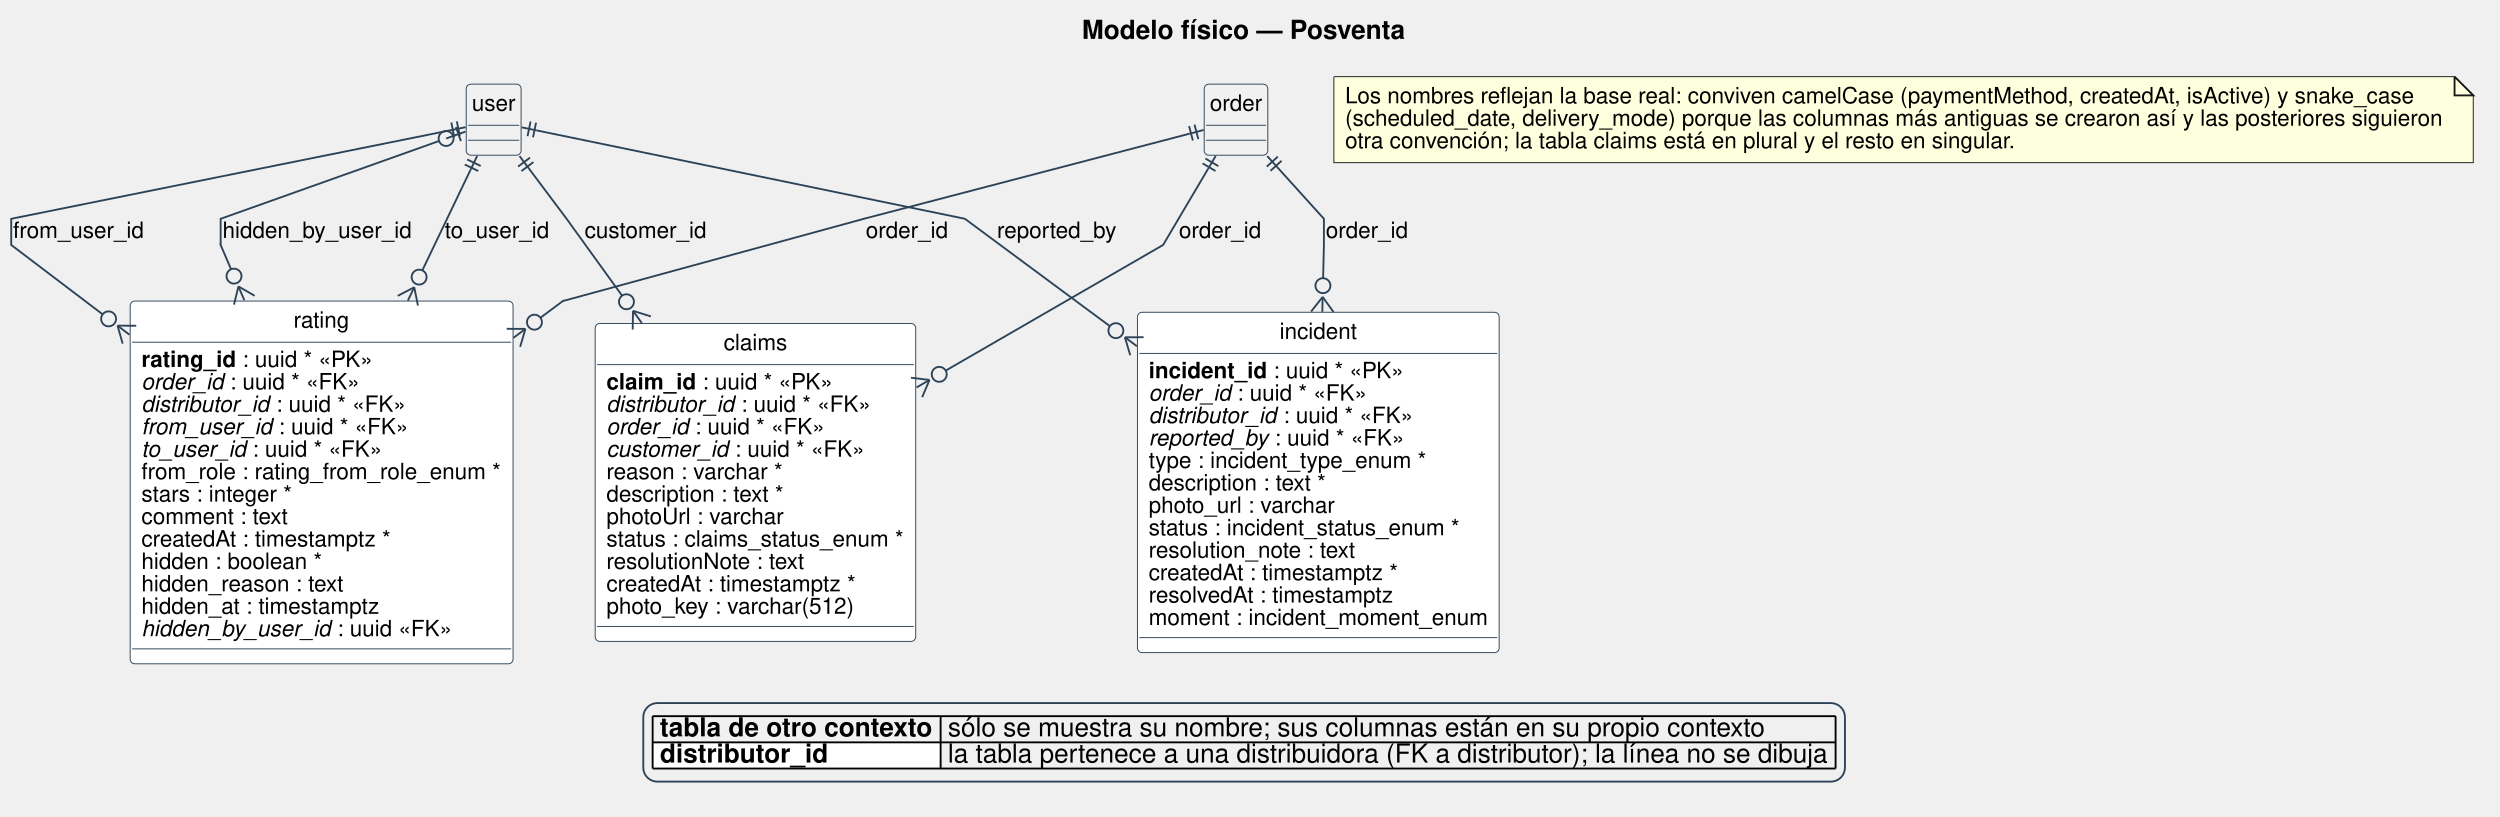
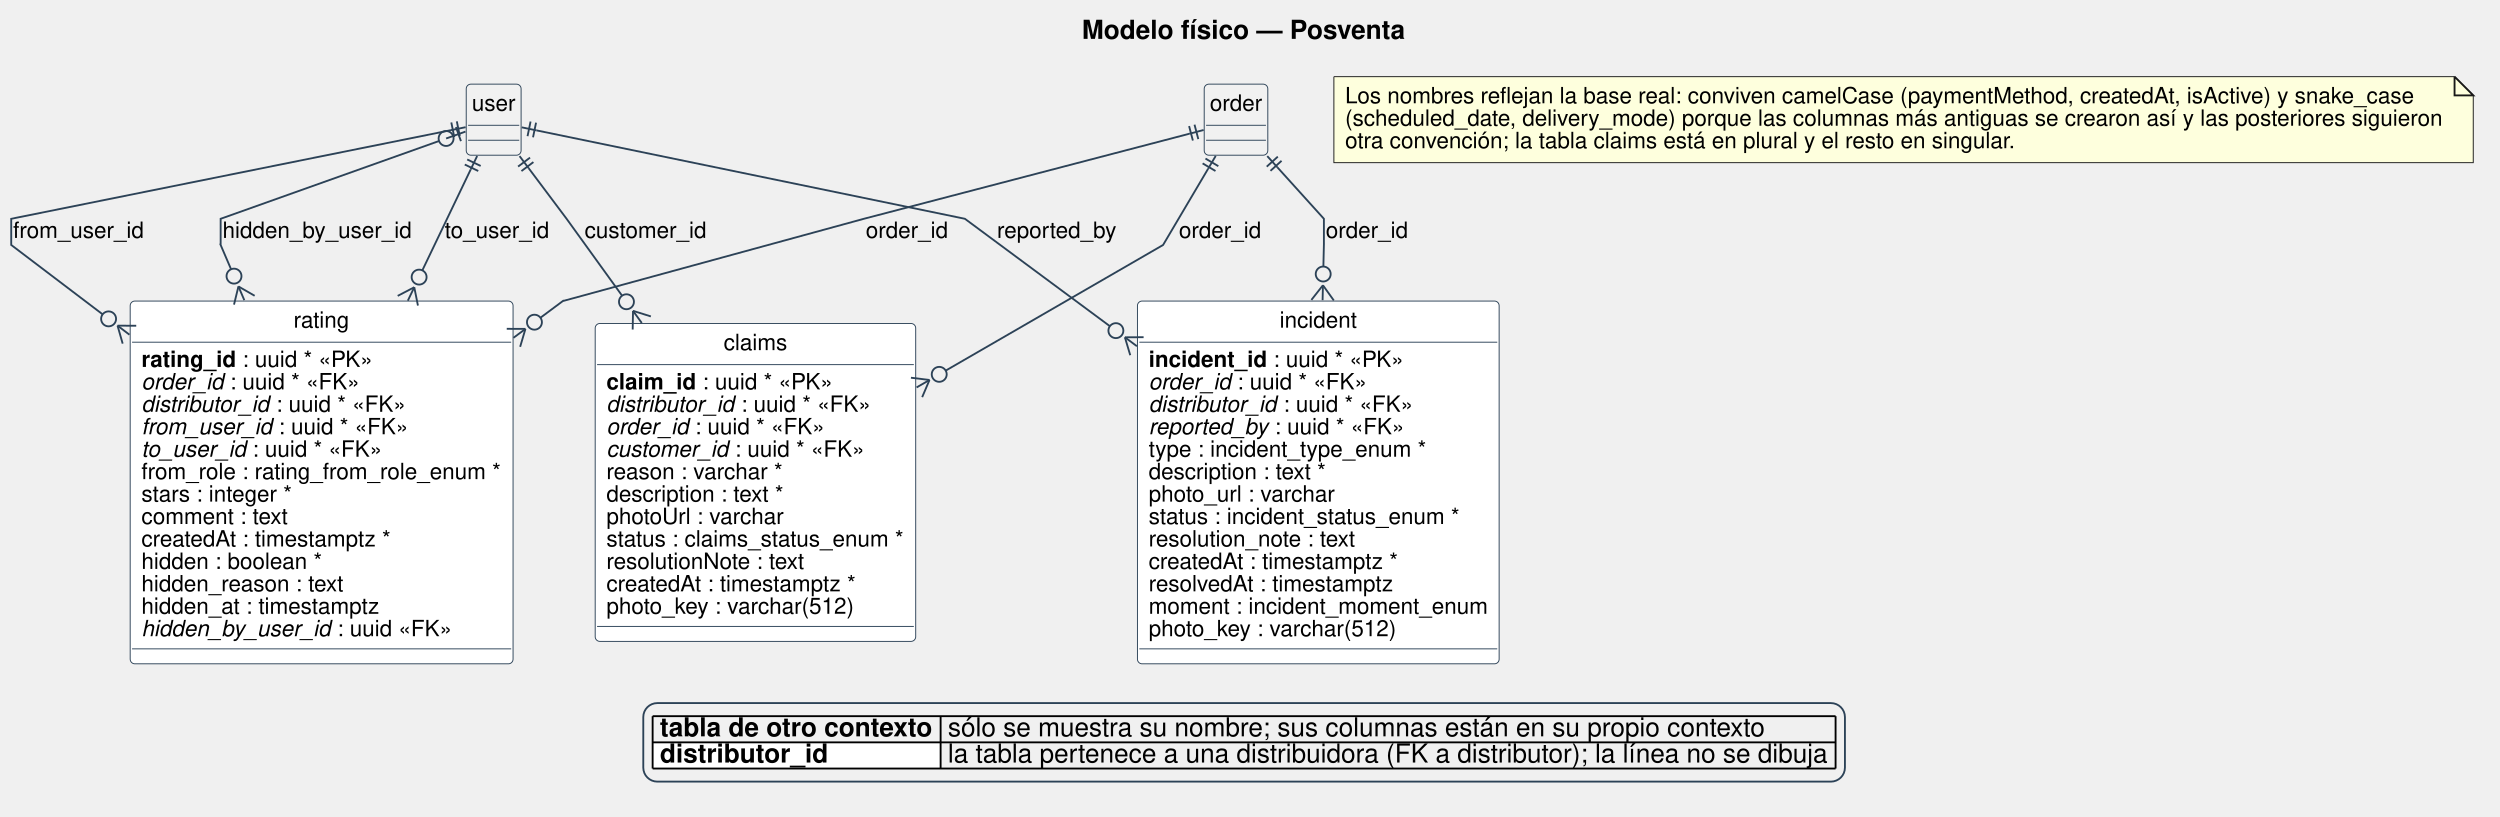
<svg xmlns="http://www.w3.org/2000/svg" version="1.1" data-diagram-type="CLASS" style="width:2089px;height:682px;background:#FFFFFF;" width="2089.063px" height="682.813px" viewBox="0 0 2089 682" zoomAndPan="magnify" preserveAspectRatio="none" contentStyleType="text/css">
  <defs />
  <g font-family="sans-serif" lengthAdjust="spacing">
    <g class="title" data-source-line="1">
      <text x="904.048" y="32.469" fill="#000" font-size="21.875" textLength="271.056" font-weight="700" font-family="Helvetica">Modelo físico — Posventa</text>
    </g>
    <g class="entity" data-qualified-name="e_claims" id="ent0001" data-source-line="32">
      <rect x="497.344" y="270.313" width="267.819" height="265.625" fill="#FFF" style="stroke:#2C4257;stroke-width:0.781;" rx="3.906" ry="3.906" />
      <text x="604.689" y="292.563" fill="#000" font-size="18.75" textLength="53.128" font-family="Helvetica">claims</text>
      <line x1="498.906" y1="304.688" x2="763.6" y2="304.688" style="stroke:#2C4257;stroke-width:0.781;" />
      <text x="506.719" y="325.375" fill="#000" font-size="18.75" textLength="75.037" font-weight="700" font-family="Helvetica">claim_id</text>
      <text x="586.965" y="325.375" fill="#000" font-size="18.75" textLength="109.451" font-family="Helvetica">: uuid * «PK»</text>
      <text x="506.719" y="344.125" fill="#000" font-size="18.75" textLength="107.346" font-style="italic" font-family="Helvetica">distributor_id</text>
      <text x="619.274" y="344.125" fill="#000" font-size="18.75" textLength="108.398" font-family="Helvetica">: uuid * «FK»</text>
      <text x="506.719" y="362.875" fill="#000" font-size="18.75" textLength="68.793" font-style="italic" font-family="Helvetica">order_id</text>
      <text x="580.721" y="362.875" fill="#000" font-size="18.75" textLength="108.398" font-family="Helvetica">: uuid * «FK»</text>
      <text x="506.719" y="381.625" fill="#000" font-size="18.75" textLength="102.127" font-style="italic" font-family="Helvetica">customer_id</text>
      <text x="614.055" y="381.625" fill="#000" font-size="18.75" textLength="108.398" font-family="Helvetica">: uuid * «FK»</text>
      <text x="506.719" y="400.375" fill="#000" font-size="18.75" textLength="147.986" font-family="Helvetica">reason : varchar *</text>
      <text x="506.719" y="419.125" fill="#000" font-size="18.75" textLength="149.03" font-family="Helvetica">description : text *</text>
      <text x="506.719" y="437.875" fill="#000" font-size="18.75" textLength="149.02" font-family="Helvetica">photoUrl : varchar</text>
      <text x="506.719" y="456.625" fill="#000" font-size="18.75" textLength="249.069" font-family="Helvetica">status : claims_status_enum *</text>
      <text x="506.719" y="475.375" fill="#000" font-size="18.75" textLength="166.754" font-family="Helvetica">resolutionNote : text</text>
      <text x="506.719" y="494.125" fill="#000" font-size="18.75" textLength="209.454" font-family="Helvetica">createdAt : timestamptz *</text>
      <text x="506.719" y="512.875" fill="#000" font-size="18.75" textLength="208.447" font-family="Helvetica">photo_key : varchar(512)</text>
      <line x1="498.906" y1="523.438" x2="763.6" y2="523.438" style="stroke:#2C4257;stroke-width:0.781;" />
    </g>
    <g class="entity" data-qualified-name="e_incident" id="ent0002" data-source-line="45">
-       <rect x="950.453" y="260.938" width="302.225" height="284.375" fill="#FFF" style="stroke:#2C4257;stroke-width:0.781;" rx="3.906" ry="3.906" />
-       <text x="1069.252" y="283.188" fill="#000" font-size="18.75" textLength="64.627" font-family="Helvetica">incident</text>
-       <line x1="952.016" y1="295.313" x2="1251.115" y2="295.313" style="stroke:#2C4257;stroke-width:0.781;" />
-       <text x="959.828" y="316" fill="#000" font-size="18.75" textLength="98.969" font-weight="700" font-family="Helvetica">incident_id</text>
-       <text x="1064.006" y="316" fill="#000" font-size="18.75" textLength="109.451" font-family="Helvetica">: uuid * «PK»</text>
-       <text x="959.828" y="334.75" fill="#000" font-size="18.75" textLength="68.793" font-style="italic" font-family="Helvetica">order_id</text>
-       <text x="1033.83" y="334.75" fill="#000" font-size="18.75" textLength="108.398" font-family="Helvetica">: uuid * «FK»</text>
-       <text x="959.828" y="353.5" fill="#000" font-size="18.75" textLength="107.346" font-style="italic" font-family="Helvetica">distributor_id</text>
-       <text x="1072.383" y="353.5" fill="#000" font-size="18.75" textLength="108.398" font-family="Helvetica">: uuid * «FK»</text>
-       <text x="959.828" y="372.25" fill="#000" font-size="18.75" textLength="100.067" font-style="italic" font-family="Helvetica">reported_by</text>
-       <text x="1065.105" y="372.25" fill="#000" font-size="18.75" textLength="108.398" font-family="Helvetica">: uuid * «FK»</text>
-       <text x="959.828" y="391" fill="#000" font-size="18.75" textLength="231.4" font-family="Helvetica">type : incident_type_enum *</text>
-       <text x="959.828" y="409.75" fill="#000" font-size="18.75" textLength="149.03" font-family="Helvetica">description : text *</text>
-       <text x="959.828" y="428.5" fill="#000" font-size="18.75" textLength="156.335" font-family="Helvetica">photo_url : varchar</text>
-       <text x="959.828" y="447.25" fill="#000" font-size="18.75" textLength="260.568" font-family="Helvetica">status : incident_status_enum *</text>
-       <text x="959.828" y="466" fill="#000" font-size="18.75" textLength="174.069" font-family="Helvetica">resolution_note : text</text>
-       <text x="959.828" y="484.75" fill="#000" font-size="18.75" textLength="209.454" font-family="Helvetica">createdAt : timestamptz *</text>
-       <text x="959.828" y="503.5" fill="#000" font-size="18.75" textLength="205.28" font-family="Helvetica">resolvedAt : timestamptz</text>
-       <text x="959.828" y="522.25" fill="#000" font-size="18.75" textLength="283.475" font-family="Helvetica">moment : incident_moment_enum</text>
-       <line x1="952.016" y1="532.813" x2="1251.115" y2="532.813" style="stroke:#2C4257;stroke-width:0.781;" />
-     </g>
-     <g class="entity" data-qualified-name="e_rating" id="ent0003" data-source-line="59">
+       <rect x="950.453" y="251.563" width="302.225" height="303.125" fill="#FFF" style="stroke:#2C4257;stroke-width:0.781;" rx="3.906" ry="3.906" />
+       <text x="1069.252" y="273.813" fill="#000" font-size="18.75" textLength="64.627" font-family="Helvetica">incident</text>
+       <line x1="952.016" y1="285.938" x2="1251.115" y2="285.938" style="stroke:#2C4257;stroke-width:0.781;" />
+       <text x="959.828" y="306.625" fill="#000" font-size="18.75" textLength="98.969" font-weight="700" font-family="Helvetica">incident_id</text>
+       <text x="1064.006" y="306.625" fill="#000" font-size="18.75" textLength="109.451" font-family="Helvetica">: uuid * «PK»</text>
+       <text x="959.828" y="325.375" fill="#000" font-size="18.75" textLength="68.793" font-style="italic" font-family="Helvetica">order_id</text>
+       <text x="1033.83" y="325.375" fill="#000" font-size="18.75" textLength="108.398" font-family="Helvetica">: uuid * «FK»</text>
+       <text x="959.828" y="344.125" fill="#000" font-size="18.75" textLength="107.346" font-style="italic" font-family="Helvetica">distributor_id</text>
+       <text x="1072.383" y="344.125" fill="#000" font-size="18.75" textLength="108.398" font-family="Helvetica">: uuid * «FK»</text>
+       <text x="959.828" y="362.875" fill="#000" font-size="18.75" textLength="100.067" font-style="italic" font-family="Helvetica">reported_by</text>
+       <text x="1065.105" y="362.875" fill="#000" font-size="18.75" textLength="108.398" font-family="Helvetica">: uuid * «FK»</text>
+       <text x="959.828" y="381.625" fill="#000" font-size="18.75" textLength="231.4" font-family="Helvetica">type : incident_type_enum *</text>
+       <text x="959.828" y="400.375" fill="#000" font-size="18.75" textLength="149.03" font-family="Helvetica">description : text *</text>
+       <text x="959.828" y="419.125" fill="#000" font-size="18.75" textLength="156.335" font-family="Helvetica">photo_url : varchar</text>
+       <text x="959.828" y="437.875" fill="#000" font-size="18.75" textLength="260.568" font-family="Helvetica">status : incident_status_enum *</text>
+       <text x="959.828" y="456.625" fill="#000" font-size="18.75" textLength="174.069" font-family="Helvetica">resolution_note : text</text>
+       <text x="959.828" y="475.375" fill="#000" font-size="18.75" textLength="209.454" font-family="Helvetica">createdAt : timestamptz *</text>
+       <text x="959.828" y="494.125" fill="#000" font-size="18.75" textLength="205.28" font-family="Helvetica">resolvedAt : timestamptz</text>
+       <text x="959.828" y="512.875" fill="#000" font-size="18.75" textLength="283.475" font-family="Helvetica">moment : incident_moment_enum</text>
+       <text x="959.828" y="531.625" fill="#000" font-size="18.75" textLength="208.447" font-family="Helvetica">photo_key : varchar(512)</text>
+       <line x1="952.016" y1="542.188" x2="1251.115" y2="542.188" style="stroke:#2C4257;stroke-width:0.781;" />
+     </g>
+     <g class="entity" data-qualified-name="e_rating" id="ent0003" data-source-line="60">
      <rect x="108.781" y="251.563" width="319.931" height="303.125" fill="#FFF" style="stroke:#2C4257;stroke-width:0.781;" rx="3.906" ry="3.906" />
      <text x="245.296" y="273.813" fill="#000" font-size="18.75" textLength="46.902" font-family="Helvetica">rating</text>
      <line x1="110.344" y1="285.938" x2="427.15" y2="285.938" style="stroke:#2C4257;stroke-width:0.781;" />
      <text x="118.156" y="306.625" fill="#000" font-size="18.75" textLength="79.175" font-weight="700" font-family="Helvetica">rating_id</text>
      <text x="202.54" y="306.625" fill="#000" font-size="18.75" textLength="109.451" font-family="Helvetica">: uuid * «PK»</text>
      <text x="118.156" y="325.375" fill="#000" font-size="18.75" textLength="68.793" font-style="italic" font-family="Helvetica">order_id</text>
      <text x="192.158" y="325.375" fill="#000" font-size="18.75" textLength="108.398" font-family="Helvetica">: uuid * «FK»</text>
      <text x="118.156" y="344.125" fill="#000" font-size="18.75" textLength="107.346" font-style="italic" font-family="Helvetica">distributor_id</text>
      <text x="230.711" y="344.125" fill="#000" font-size="18.75" textLength="108.398" font-family="Helvetica">: uuid * «FK»</text>
      <text x="118.156" y="362.875" fill="#000" font-size="18.75" textLength="109.424" font-style="italic" font-family="Helvetica">from_user_id</text>
      <text x="232.789" y="362.875" fill="#000" font-size="18.75" textLength="108.398" font-family="Helvetica">: uuid * «FK»</text>
      <text x="118.156" y="381.625" fill="#000" font-size="18.75" textLength="87.561" font-style="italic" font-family="Helvetica">to_user_id</text>
      <text x="210.927" y="381.625" fill="#000" font-size="18.75" textLength="108.398" font-family="Helvetica">: uuid * «FK»</text>
      <text x="118.156" y="400.375" fill="#000" font-size="18.75" textLength="301.181" font-family="Helvetica">from_role : rating_from_role_enum *</text>
      <text x="118.156" y="419.125" fill="#000" font-size="18.75" textLength="126.096" font-family="Helvetica">stars : integer *</text>
      <text x="118.156" y="437.875" fill="#000" font-size="18.75" textLength="122.955" font-family="Helvetica">comment : text</text>
      <text x="118.156" y="456.625" fill="#000" font-size="18.75" textLength="209.454" font-family="Helvetica">createdAt : timestamptz *</text>
      <text x="118.156" y="475.375" fill="#000" font-size="18.75" textLength="151.172" font-family="Helvetica">hidden : boolean *</text>
      <text x="118.156" y="494.125" fill="#000" font-size="18.75" textLength="169.913" font-family="Helvetica">hidden_reason : text</text>
      <text x="118.156" y="512.875" fill="#000" font-size="18.75" textLength="199.063" font-family="Helvetica">hidden_at : timestamptz</text>
      <text x="118.156" y="531.625" fill="#000" font-size="18.75" textLength="158.459" font-style="italic" font-family="Helvetica">hidden_by_user_id</text>
      <text x="281.825" y="531.625" fill="#000" font-size="18.75" textLength="95.892" font-family="Helvetica">: uuid «FK»</text>
      <line x1="110.344" y1="542.188" x2="427.15" y2="542.188" style="stroke:#2C4257;stroke-width:0.781;" />
    </g>
-     <g class="entity" data-qualified-name="e_user" id="ent0004" data-source-line="74">
+     <g class="entity" data-qualified-name="e_user" id="ent0004" data-source-line="75">
      <rect x="389.578" y="70.313" width="45.85" height="59.375" fill="#F1F1F1" style="stroke:#2C4257;stroke-width:0.781;" rx="3.906" ry="3.906" />
      <text x="394.266" y="92.563" fill="#000" font-size="18.75" textLength="36.475" font-family="Helvetica">user</text>
      <line x1="391.141" y1="104.688" x2="433.865" y2="104.688" style="stroke:#2C4257;stroke-width:0.781;" />
      <line x1="391.141" y1="117.188" x2="433.865" y2="117.188" style="stroke:#2C4257;stroke-width:0.781;" />
    </g>
-     <g class="entity" data-qualified-name="e_order" id="ent0005" data-source-line="76">
+     <g class="entity" data-qualified-name="e_order" id="ent0005" data-source-line="77">
      <rect x="1006.234" y="70.313" width="53.146" height="59.375" fill="#F1F1F1" style="stroke:#2C4257;stroke-width:0.781;" rx="3.906" ry="3.906" />
      <text x="1010.922" y="92.563" fill="#000" font-size="18.75" textLength="43.771" font-family="Helvetica">order</text>
      <line x1="1007.797" y1="104.688" x2="1057.818" y2="104.688" style="stroke:#2C4257;stroke-width:0.781;" />
      <line x1="1007.797" y1="117.188" x2="1057.818" y2="117.188" style="stroke:#2C4257;stroke-width:0.781;" />
    </g>
-     <g class="entity" data-qualified-name="N" id="ent0014" data-source-line="93">
+     <g class="entity" data-qualified-name="N" id="ent0014" data-source-line="94">
      <path d="M1114.594,64.063 L1114.594,135.938 L2066.651,135.938 L2066.651,79.688 L2051.026,64.063 L1114.594,64.063" style="stroke:#181818;stroke-width:0.781;" fill="#FEFFDD" />
      <path d="M2051.026,64.063 L2051.026,79.688 L2066.651,79.688 L2051.026,64.063" style="stroke:#181818;stroke-width:1.563;" fill="#FEFFDD" />
      <text x="1123.969" y="86.313" fill="#000" font-size="18.75" textLength="898.361" font-family="Helvetica">Los nombres reflejan la base real: conviven camelCase (paymentMethod, createdAt, isActive) y snake_case</text>
      <text x="1123.969" y="105.063" fill="#000" font-size="18.75" textLength="919.244" font-family="Helvetica">(scheduled_date, delivery_mode) porque las columnas más antiguas se crearon así y las posteriores siguieron</text>
      <text x="1123.969" y="123.813" fill="#000" font-size="18.75" textLength="562.802" font-family="Helvetica">otra convención; la tabla claims está en plural y el resto en singular.</text>
    </g>
-     <g class="link" data-entity-1="ent0004" data-entity-2="ent0001" id="lnk6" data-source-line="79" data-link-type="crowfoot">
-       <path d="M441.655,140.438 C459.171,163.798 473.438,182.813 473.438,182.813 C473.438,182.813 486.389,200.753 519.811,247.082" style="stroke:#2C4257;stroke-width:1.563;" fill="none" id="e_user-e_claims" codeLine="79" />
+     <g class="link" data-entity-1="ent0004" data-entity-2="ent0001" id="lnk6" data-source-line="80" data-link-type="crowfoot">
+       <path d="M441.655,140.438 C459.171,163.798 473.438,182.813 473.438,182.813 C473.438,182.813 486.389,200.753 519.811,247.082" style="stroke:#2C4257;stroke-width:1.563;" fill="none" id="e_user-e_claims" codeLine="80" />
      <line x1="432.905" y1="139.187" x2="442.906" y2="131.688" style="stroke:#2C4257;stroke-width:1.563;" />
      <line x1="435.717" y1="142.938" x2="445.718" y2="135.439" style="stroke:#2C4257;stroke-width:1.563;" />
      <line x1="441.655" y1="140.438" x2="434.156" y2="130.438" style="stroke:#2C4257;stroke-width:1.563;" />
      <line x1="528.952" y1="259.753" x2="543.869" y2="264.406" style="stroke:#2C4257;stroke-width:1.563;" />
      <line x1="528.952" y1="259.753" x2="528.663" y2="275.376" style="stroke:#2C4257;stroke-width:1.563;" />
      <line x1="528.952" y1="259.753" x2="536.266" y2="269.891" style="stroke:#2C4257;stroke-width:1.563;" />
      <ellipse cx="523.467" cy="252.15" rx="6.25" ry="6.25" fill="none" style="stroke:#2C4257;stroke-width:1.563;" />
      <text x="488.5" y="198.813" fill="#000" font-size="18.75" textLength="102.127" font-family="Helvetica">customer_id</text>
    </g>
-     <g class="link" data-entity-1="ent0005" data-entity-2="ent0001" id="lnk7" data-source-line="80" data-link-type="crowfoot">
-       <path d="M1009.485,141.043 C991.454,171.559 971.875,204.688 971.875,204.688 C971.875,204.688 885.428,254.644 790.225,309.675" style="stroke:#2C4257;stroke-width:1.563;" fill="none" id="e_order-e_claims" codeLine="80" />
+     <g class="link" data-entity-1="ent0005" data-entity-2="ent0001" id="lnk7" data-source-line="81" data-link-type="crowfoot">
+       <path d="M1009.485,141.043 C991.454,171.559 971.875,204.688 971.875,204.688 C971.875,204.688 885.428,254.644 790.225,309.675" style="stroke:#2C4257;stroke-width:1.563;" fill="none" id="e_order-e_claims" codeLine="81" />
      <line x1="1007.283" y1="132.483" x2="1018.045" y2="138.842" style="stroke:#2C4257;stroke-width:1.563;" />
      <line x1="1004.899" y1="136.518" x2="1015.661" y2="142.877" style="stroke:#2C4257;stroke-width:1.563;" />
      <line x1="1009.485" y1="141.043" x2="1015.844" y2="130.281" style="stroke:#2C4257;stroke-width:1.563;" />
      <line x1="776.697" y1="317.494" x2="770.567" y2="331.867" style="stroke:#2C4257;stroke-width:1.563;" />
      <line x1="776.697" y1="317.494" x2="761.183" y2="315.633" style="stroke:#2C4257;stroke-width:1.563;" />
      <line x1="776.697" y1="317.494" x2="765.875" y2="323.75" style="stroke:#2C4257;stroke-width:1.563;" />
      <ellipse cx="784.814" cy="312.803" rx="6.25" ry="6.25" fill="none" style="stroke:#2C4257;stroke-width:1.563;" />
      <text x="985.094" y="198.813" fill="#000" font-size="18.75" textLength="68.793" font-family="Helvetica">order_id</text>
    </g>
-     <g class="link" data-entity-1="ent0005" data-entity-2="ent0002" id="lnk8" data-source-line="81" data-link-type="crowfoot">
-       <path d="M1067.287,139.712 C1088.397,163.071 1106.25,182.813 1106.25,182.813 C1106.25,182.813 1106.25,204.688 1106.25,204.688 C1106.25,204.688 1106.34,200.899 1105.59,232.461" style="stroke:#2C4257;stroke-width:1.563;" fill="none" id="e_order-e_incident" codeLine="81" />
+     <g class="link" data-entity-1="ent0005" data-entity-2="ent0002" id="lnk8" data-source-line="82" data-link-type="crowfoot">
+       <path d="M1067.287,139.712 C1088.397,163.071 1106.25,182.813 1106.25,182.813 C1106.25,182.813 1106.25,204.688 1106.25,204.688 C1106.25,204.688 1106.44,196.039 1105.815,222.726" style="stroke:#2C4257;stroke-width:1.563;" fill="none" id="e_order-e_incident" codeLine="82" />
      <line x1="1058.46" y1="139.265" x2="1067.734" y2="130.884" style="stroke:#2C4257;stroke-width:1.563;" />
      <line x1="1061.602" y1="142.743" x2="1070.877" y2="134.362" style="stroke:#2C4257;stroke-width:1.563;" />
      <line x1="1067.287" y1="139.712" x2="1058.906" y2="130.438" style="stroke:#2C4257;stroke-width:1.563;" />
-       <line x1="1105.219" y1="248.082" x2="1114.294" y2="260.801" style="stroke:#2C4257;stroke-width:1.563;" />
-       <line x1="1105.219" y1="248.082" x2="1095.55" y2="260.355" style="stroke:#2C4257;stroke-width:1.563;" />
-       <line x1="1105.219" y1="248.082" x2="1104.922" y2="260.578" style="stroke:#2C4257;stroke-width:1.563;" />
-       <ellipse cx="1105.442" cy="238.709" rx="6.25" ry="6.25" fill="none" style="stroke:#2C4257;stroke-width:1.563;" />
+       <line x1="1105.449" y1="238.347" x2="1114.529" y2="251.063" style="stroke:#2C4257;stroke-width:1.563;" />
+       <line x1="1105.449" y1="238.347" x2="1095.784" y2="250.624" style="stroke:#2C4257;stroke-width:1.563;" />
+       <line x1="1105.449" y1="238.347" x2="1105.156" y2="250.844" style="stroke:#2C4257;stroke-width:1.563;" />
+       <ellipse cx="1105.668" cy="228.975" rx="6.25" ry="6.25" fill="none" style="stroke:#2C4257;stroke-width:1.563;" />
      <text x="1107.813" y="198.813" fill="#000" font-size="18.75" textLength="68.793" font-family="Helvetica">order_id</text>
    </g>
-     <g class="link" data-entity-1="ent0004" data-entity-2="ent0002" id="lnk9" data-source-line="82" data-link-type="crowfoot">
-       <path d="M448.195,108.931 C532.961,126.416 806.25,182.813 806.25,182.813 C806.25,182.813 854.898,218.855 927.414,272.559" style="stroke:#2C4257;stroke-width:1.563;" fill="none" id="e_user-e_incident" codeLine="82" />
+     <g class="link" data-entity-1="ent0004" data-entity-2="ent0002" id="lnk9" data-source-line="83" data-link-type="crowfoot">
+       <path d="M448.195,108.931 C532.961,126.416 806.25,182.813 806.25,182.813 C806.25,182.813 854.898,218.855 927.414,272.559" style="stroke:#2C4257;stroke-width:1.563;" fill="none" id="e_user-e_incident" codeLine="83" />
      <line x1="440.812" y1="113.79" x2="443.337" y2="101.548" style="stroke:#2C4257;stroke-width:1.563;" />
      <line x1="445.403" y1="114.737" x2="447.928" y2="102.495" style="stroke:#2C4257;stroke-width:1.563;" />
      <line x1="448.195" y1="108.931" x2="435.953" y2="106.406" style="stroke:#2C4257;stroke-width:1.563;" />
      <line x1="939.97" y1="281.858" x2="955.595" y2="281.763" style="stroke:#2C4257;stroke-width:1.563;" />
      <line x1="939.97" y1="281.858" x2="944.436" y2="296.831" style="stroke:#2C4257;stroke-width:1.563;" />
      <line x1="939.97" y1="281.858" x2="950.016" y2="289.297" style="stroke:#2C4257;stroke-width:1.563;" />
      <ellipse cx="932.436" cy="276.278" rx="6.25" ry="6.25" fill="none" style="stroke:#2C4257;stroke-width:1.563;" />
      <text x="833.078" y="198.813" fill="#000" font-size="18.75" textLength="100.067" font-family="Helvetica">reported_by</text>
    </g>
-     <g class="link" data-entity-1="ent0004" data-entity-2="ent0003" id="lnk10" data-source-line="83" data-link-type="crowfoot">
-       <path d="M376.825,108.752 C290.793,126.095 9.375,182.813 9.375,182.813 C9.375,182.813 9.375,204.688 9.375,204.688 C9.375,204.688 32.705,222.405 85.767,262.67" style="stroke:#2C4257;stroke-width:1.563;" fill="none" id="e_user-e_rating" codeLine="83" />
+     <g class="link" data-entity-1="ent0004" data-entity-2="ent0003" id="lnk10" data-source-line="84" data-link-type="crowfoot">
+       <path d="M376.825,108.752 C290.793,126.095 9.375,182.813 9.375,182.813 C9.375,182.813 9.375,204.688 9.375,204.688 C9.375,204.688 32.705,222.405 85.767,262.67" style="stroke:#2C4257;stroke-width:1.563;" fill="none" id="e_user-e_rating" codeLine="84" />
      <line x1="381.716" y1="101.39" x2="384.187" y2="113.643" style="stroke:#2C4257;stroke-width:1.563;" />
      <line x1="377.121" y1="102.316" x2="379.591" y2="114.569" style="stroke:#2C4257;stroke-width:1.563;" />
      <line x1="376.825" y1="108.752" x2="389.078" y2="106.281" style="stroke:#2C4257;stroke-width:1.563;" />
      <line x1="98.214" y1="272.116" x2="113.839" y2="272.204" style="stroke:#2C4257;stroke-width:1.563;" />
      <line x1="98.214" y1="272.116" x2="102.505" y2="287.14" style="stroke:#2C4257;stroke-width:1.563;" />
      <line x1="98.214" y1="272.116" x2="108.172" y2="279.672" style="stroke:#2C4257;stroke-width:1.563;" />
      <ellipse cx="90.746" cy="266.449" rx="6.25" ry="6.25" fill="none" style="stroke:#2C4257;stroke-width:1.563;" />
      <text x="10.938" y="198.813" fill="#000" font-size="18.75" textLength="109.424" font-family="Helvetica">from_user_id</text>
    </g>
-     <g class="link" data-entity-1="ent0004" data-entity-2="ent0003" id="lnk11" data-source-line="84" data-link-type="crowfoot">
-       <path d="M366.873,117.812 C308.576,138.562 184.375,182.813 184.375,182.813 C184.375,182.813 184.375,204.688 184.375,204.688 C184.375,204.688 181.64,198.305 193.077,224.993" style="stroke:#2C4257;stroke-width:1.563;" fill="none" id="e_user-e_rating-1" codeLine="84" />
+     <g class="link" data-entity-1="ent0004" data-entity-2="ent0003" id="lnk11" data-source-line="85" data-link-type="crowfoot">
+       <path d="M366.873,117.812 C308.576,138.562 184.375,182.813 184.375,182.813 C184.375,182.813 184.375,204.688 184.375,204.688 C184.375,204.688 181.64,198.305 193.077,224.993" style="stroke:#2C4257;stroke-width:1.563;" fill="none" id="e_user-e_rating-1" codeLine="85" />
      <line x1="372.761" y1="115.717" x2="388.953" y2="109.953" style="stroke:#2C4257;stroke-width:1.563;" />
      <ellipse cx="372.761" cy="115.717" rx="6.25" ry="6.25" fill="none" style="stroke:#2C4257;stroke-width:1.563;" />
      <line x1="380.969" y1="106.161" x2="385.161" y2="117.937" style="stroke:#2C4257;stroke-width:1.563;" />
      <line x1="199.232" y1="239.354" x2="212.773" y2="247.151" style="stroke:#2C4257;stroke-width:1.563;" />
      <line x1="199.232" y1="239.354" x2="195.539" y2="254.537" style="stroke:#2C4257;stroke-width:1.563;" />
      <line x1="199.232" y1="239.354" x2="204.156" y2="250.844" style="stroke:#2C4257;stroke-width:1.563;" />
      <ellipse cx="195.539" cy="230.737" rx="6.25" ry="6.25" fill="none" style="stroke:#2C4257;stroke-width:1.563;" />
      <text x="185.938" y="198.813" fill="#000" font-size="18.75" textLength="158.459" font-family="Helvetica">hidden_by_user_id</text>
    </g>
-     <g class="link" data-entity-1="ent0004" data-entity-2="ent0003" id="lnk13" data-source-line="86" data-link-type="crowfoot">
-       <path d="M393.317,141.601 C379.613,170.194 375.038,179.712 352.913,225.915" style="stroke:#2C4257;stroke-width:1.563;" fill="none" id="e_user-e_rating-2" codeLine="86" />
+     <g class="link" data-entity-1="ent0004" data-entity-2="ent0003" id="lnk13" data-source-line="87" data-link-type="crowfoot">
+       <path d="M393.317,141.601 C379.613,170.194 375.038,179.712 352.913,225.915" style="stroke:#2C4257;stroke-width:1.563;" fill="none" id="e_user-e_rating-2" codeLine="87" />
      <line x1="390.381" y1="133.263" x2="401.654" y2="138.665" style="stroke:#2C4257;stroke-width:1.563;" />
      <line x1="388.356" y1="137.49" x2="399.628" y2="142.893" style="stroke:#2C4257;stroke-width:1.563;" />
      <line x1="393.317" y1="141.601" x2="398.719" y2="130.328" style="stroke:#2C4257;stroke-width:1.563;" />
      <line x1="346.164" y1="240.007" x2="349.221" y2="255.33" style="stroke:#2C4257;stroke-width:1.563;" />
      <line x1="346.164" y1="240.007" x2="332.31" y2="247.232" style="stroke:#2C4257;stroke-width:1.563;" />
      <line x1="346.164" y1="240.007" x2="340.766" y2="251.281" style="stroke:#2C4257;stroke-width:1.563;" />
      <ellipse cx="350.213" cy="231.552" rx="6.25" ry="6.25" fill="none" style="stroke:#2C4257;stroke-width:1.563;" />
      <text x="371.594" y="198.813" fill="#000" font-size="18.75" textLength="87.561" font-family="Helvetica">to_user_id</text>
    </g>
-     <g class="link" data-entity-1="ent0005" data-entity-2="ent0003" id="lnk12" data-source-line="85" data-link-type="crowfoot">
-       <path d="M993.672,111.787 C918.016,131.568 721.875,182.813 721.875,182.813 C721.875,182.813 470.313,251.563 470.313,251.563 C470.313,251.563 475.795,247.472 451.592,265.488" style="stroke:#2C4257;stroke-width:1.563;" fill="none" id="e_order-e_rating" codeLine="85" />
+     <g class="link" data-entity-1="ent0005" data-entity-2="ent0003" id="lnk12" data-source-line="86" data-link-type="crowfoot">
+       <path d="M993.672,111.787 C918.016,131.568 721.875,182.813 721.875,182.813 C721.875,182.813 470.313,251.563 470.313,251.563 C470.313,251.563 475.795,247.472 451.592,265.488" style="stroke:#2C4257;stroke-width:1.563;" fill="none" id="e_order-e_rating" codeLine="86" />
      <line x1="998.138" y1="104.159" x2="1001.3" y2="116.253" style="stroke:#2C4257;stroke-width:1.563;" />
      <line x1="993.603" y1="105.345" x2="996.765" y2="117.438" style="stroke:#2C4257;stroke-width:1.563;" />
      <line x1="993.672" y1="111.787" x2="1005.766" y2="108.625" style="stroke:#2C4257;stroke-width:1.563;" />
      <line x1="439.058" y1="274.818" x2="434.629" y2="289.802" style="stroke:#2C4257;stroke-width:1.563;" />
      <line x1="439.058" y1="274.818" x2="423.433" y2="274.761" style="stroke:#2C4257;stroke-width:1.563;" />
      <line x1="439.058" y1="274.818" x2="429.031" y2="282.281" style="stroke:#2C4257;stroke-width:1.563;" />
      <ellipse cx="446.579" cy="269.22" rx="6.25" ry="6.25" fill="none" style="stroke:#2C4257;stroke-width:1.563;" />
      <text x="723.438" y="198.813" fill="#000" font-size="18.75" textLength="68.793" font-family="Helvetica">order_id</text>
    </g>
-     <g class="legend" data-source-line="88">
+     <g class="legend" data-source-line="89">
      <rect x="537.525" y="587.5" width="1004.102" height="65.625" fill="none" style="stroke:#2C4257;stroke-width:1.563;" rx="11.719" ry="11.719" />
      <rect x="545.337" y="598.438" width="240.646" height="21.875" fill="#F1F1F1" style="stroke:none;" />
      <text x="545.337" y="615.282" fill="#000" font-size="21.875" font-family="Helvetica"> </text>
      <text x="551.415" y="615.282" fill="#000" font-size="21.875" textLength="228.491" font-weight="700" font-family="Helvetica">tabla de otro contexto</text>
      <text x="779.906" y="615.282" fill="#000" font-size="21.875" font-family="Helvetica"> </text>
      <text x="792.061" y="615.282" fill="#000" font-size="21.875" textLength="684.566" font-family="Helvetica">sólo se muestra su nombre; sus columnas están en su propio contexto</text>
      <rect x="545.337" y="620.313" width="240.646" height="21.875" fill="#FFF" style="stroke:none;" />
      <text x="545.337" y="637.157" fill="#000" font-size="21.875" font-family="Helvetica"> </text>
      <text x="551.415" y="637.157" fill="#000" font-size="21.875" textLength="140.97" font-weight="700" font-family="Helvetica">distributor_id</text>
      <text x="692.384" y="637.157" fill="#000" font-size="21.875" font-family="Helvetica"> </text>
      <text x="792.061" y="637.157" fill="#000" font-size="21.875" textLength="735.675" font-family="Helvetica">la tabla pertenece a una distribuidora (FK a distributor); la línea no se dibuja</text>
      <line x1="545.337" y1="598.438" x2="1533.814" y2="598.438" style="stroke:#000;stroke-width:1.563;" />
      <line x1="545.337" y1="620.313" x2="1533.814" y2="620.313" style="stroke:#000;stroke-width:1.563;" />
      <line x1="545.337" y1="642.188" x2="1533.814" y2="642.188" style="stroke:#000;stroke-width:1.563;" />
      <line x1="545.337" y1="598.438" x2="545.337" y2="642.188" style="stroke:#000;stroke-width:1.563;" />
      <line x1="785.983" y1="598.438" x2="785.983" y2="642.188" style="stroke:#000;stroke-width:1.563;" />
      <line x1="1533.814" y1="598.438" x2="1533.814" y2="642.188" style="stroke:#000;stroke-width:1.563;" />
    </g>
  </g>
</svg>
